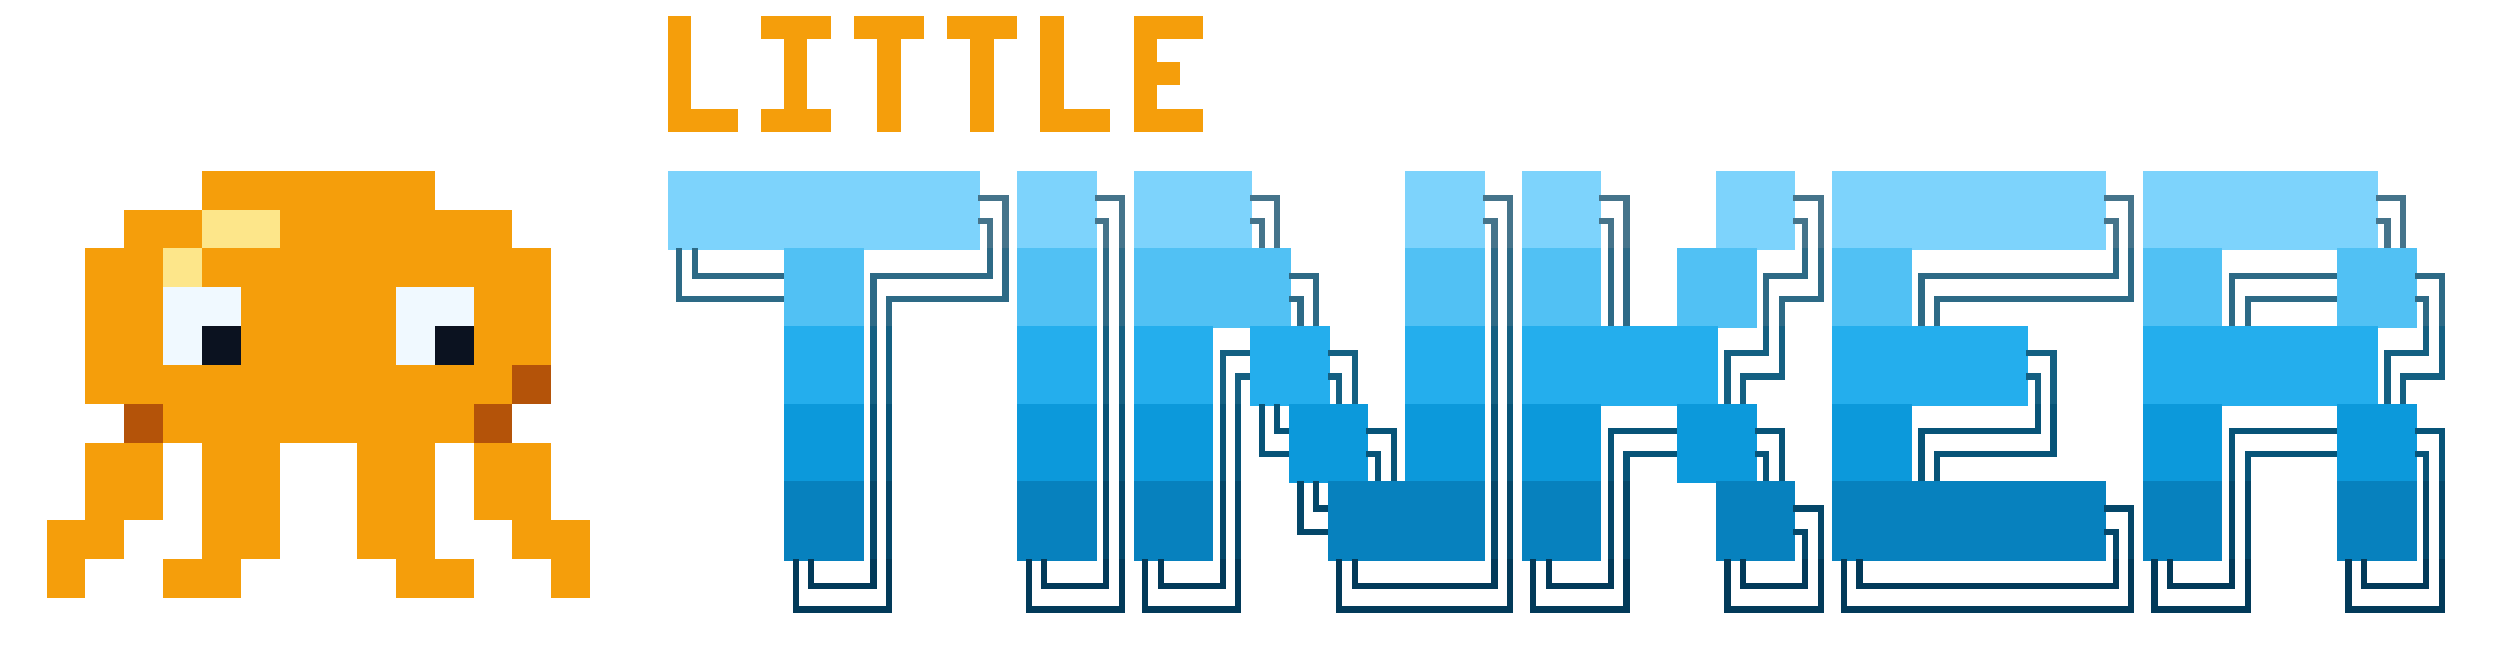
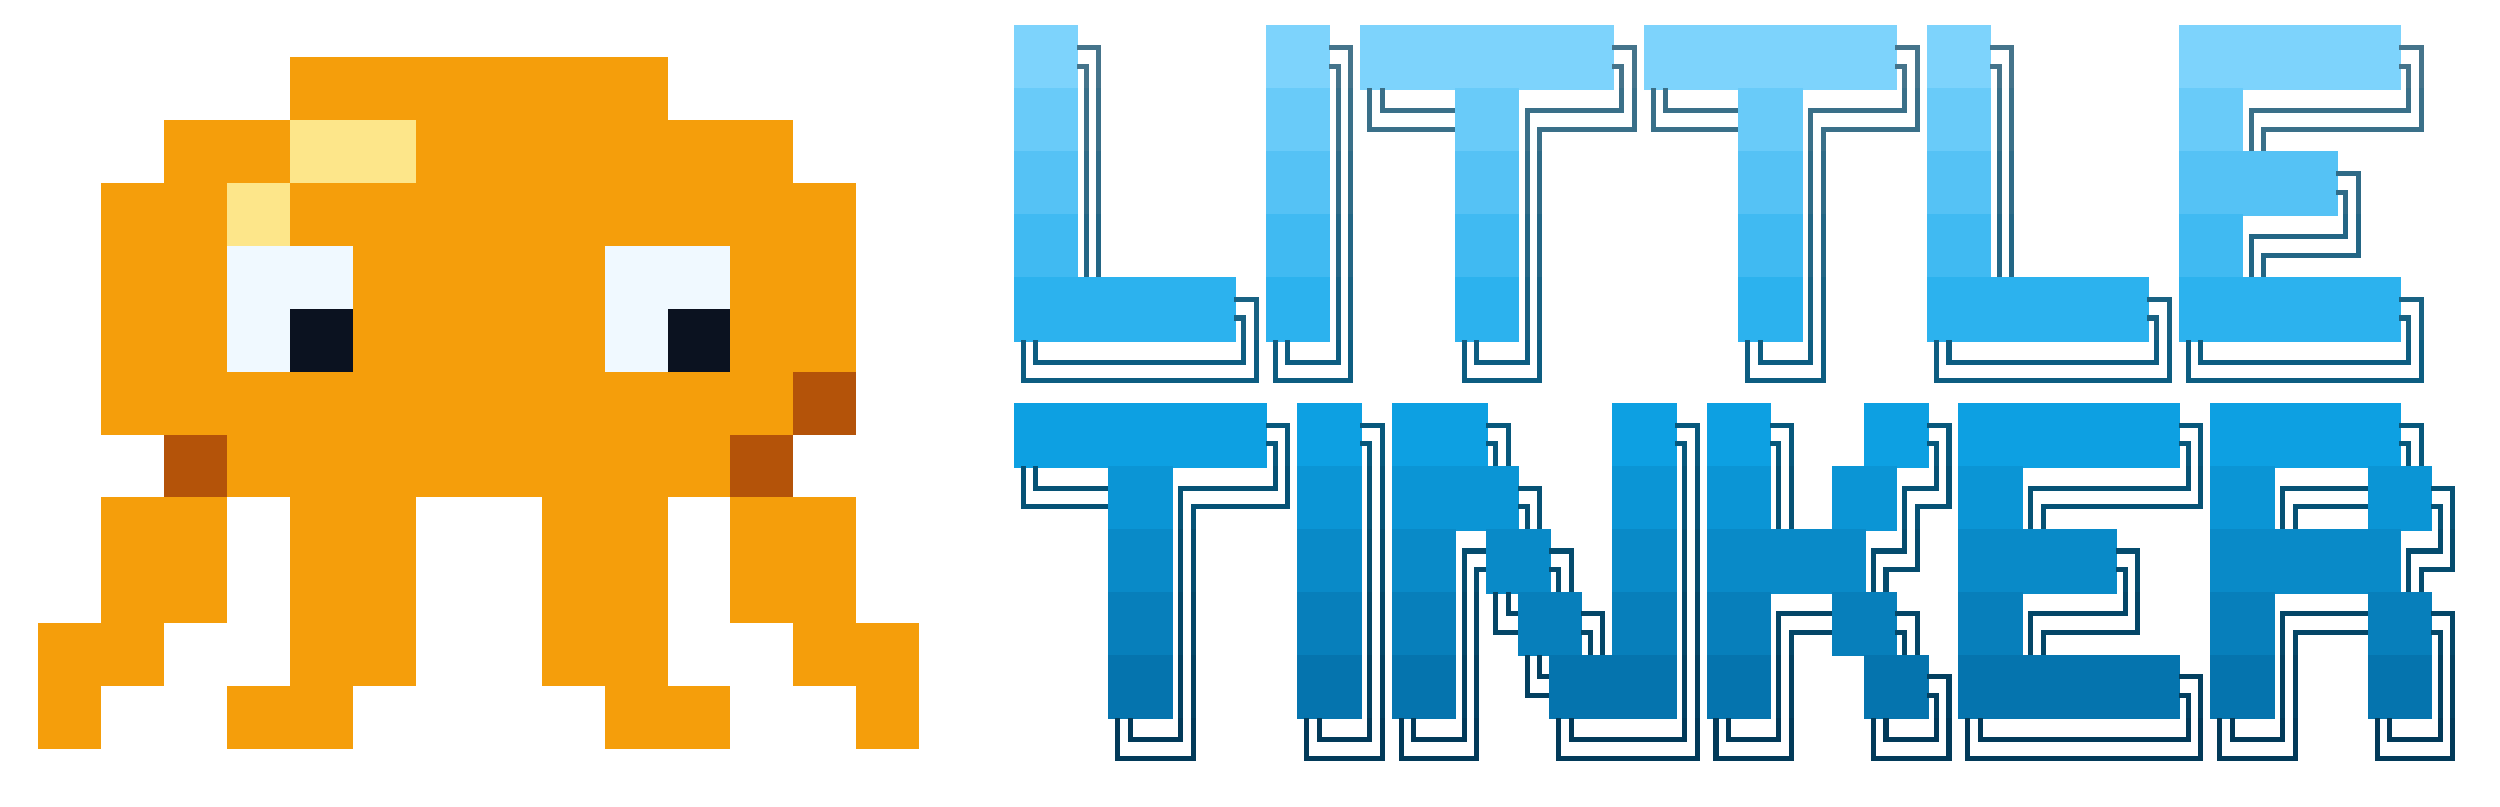
- <svg xmlns="http://www.w3.org/2000/svg" viewBox="-12 -4 644 168" width="644" height="168" shape-rendering="crispEdges" role="img">
+ <svg xmlns="http://www.w3.org/2000/svg" viewBox="-12 -8 794 256" width="794" height="256" shape-rendering="crispEdges" role="img">
  <style>
  .arms { transform-box: fill-box; transform-origin: 50% 0; animation: sway 1.2s steps(1) infinite; }
  .lids { opacity: 0; animation: blink 4.5s steps(1) infinite; }
  @keyframes sway { 0% { transform: skewX(-7deg); } 50% { transform: skewX(7deg); } }
  @keyframes blink { 0%, 92% { opacity: 0; } 93%, 96% { opacity: 1; } 97% { opacity: 0; } }
  @media (prefers-reduced-motion: reduce) { .arms, .lids { animation: none; } }
</style>
-   <rect x="160" y="0" width="6" height="6" fill="#F59E0B" />
-   <rect x="160" y="6" width="6" height="6" fill="#F59E0B" />
-   <rect x="160" y="12" width="6" height="6" fill="#F59E0B" />
-   <rect x="160" y="18" width="6" height="6" fill="#F59E0B" />
-   <rect x="160" y="24" width="6" height="6" fill="#F59E0B" />
-   <rect x="166" y="24" width="6" height="6" fill="#F59E0B" />
-   <rect x="172" y="24" width="6" height="6" fill="#F59E0B" />
-   <rect x="184" y="0" width="6" height="6" fill="#F59E0B" />
-   <rect x="190" y="0" width="6" height="6" fill="#F59E0B" />
-   <rect x="196" y="0" width="6" height="6" fill="#F59E0B" />
-   <rect x="190" y="6" width="6" height="6" fill="#F59E0B" />
-   <rect x="190" y="12" width="6" height="6" fill="#F59E0B" />
-   <rect x="190" y="18" width="6" height="6" fill="#F59E0B" />
-   <rect x="184" y="24" width="6" height="6" fill="#F59E0B" />
-   <rect x="190" y="24" width="6" height="6" fill="#F59E0B" />
-   <rect x="196" y="24" width="6" height="6" fill="#F59E0B" />
-   <rect x="208" y="0" width="6" height="6" fill="#F59E0B" />
-   <rect x="214" y="0" width="6" height="6" fill="#F59E0B" />
-   <rect x="220" y="0" width="6" height="6" fill="#F59E0B" />
-   <rect x="214" y="6" width="6" height="6" fill="#F59E0B" />
-   <rect x="214" y="12" width="6" height="6" fill="#F59E0B" />
-   <rect x="214" y="18" width="6" height="6" fill="#F59E0B" />
-   <rect x="214" y="24" width="6" height="6" fill="#F59E0B" />
-   <rect x="232" y="0" width="6" height="6" fill="#F59E0B" />
-   <rect x="238" y="0" width="6" height="6" fill="#F59E0B" />
-   <rect x="244" y="0" width="6" height="6" fill="#F59E0B" />
-   <rect x="238" y="6" width="6" height="6" fill="#F59E0B" />
-   <rect x="238" y="12" width="6" height="6" fill="#F59E0B" />
-   <rect x="238" y="18" width="6" height="6" fill="#F59E0B" />
-   <rect x="238" y="24" width="6" height="6" fill="#F59E0B" />
-   <rect x="256" y="0" width="6" height="6" fill="#F59E0B" />
-   <rect x="256" y="6" width="6" height="6" fill="#F59E0B" />
-   <rect x="256" y="12" width="6" height="6" fill="#F59E0B" />
-   <rect x="256" y="18" width="6" height="6" fill="#F59E0B" />
-   <rect x="256" y="24" width="6" height="6" fill="#F59E0B" />
-   <rect x="262" y="24" width="6" height="6" fill="#F59E0B" />
-   <rect x="268" y="24" width="6" height="6" fill="#F59E0B" />
-   <rect x="280" y="0" width="6" height="6" fill="#F59E0B" />
-   <rect x="286" y="0" width="6" height="6" fill="#F59E0B" />
-   <rect x="292" y="0" width="6" height="6" fill="#F59E0B" />
-   <rect x="280" y="6" width="6" height="6" fill="#F59E0B" />
-   <rect x="280" y="12" width="6" height="6" fill="#F59E0B" />
-   <rect x="286" y="12" width="6" height="6" fill="#F59E0B" />
-   <rect x="280" y="18" width="6" height="6" fill="#F59E0B" />
-   <rect x="280" y="24" width="6" height="6" fill="#F59E0B" />
-   <rect x="286" y="24" width="6" height="6" fill="#F59E0B" />
-   <rect x="292" y="24" width="6" height="6" fill="#F59E0B" />
-   <g transform="translate(0 40)">
-     <g>
-       <rect x="40" y="0" width="10" height="10" fill="#F59E0B" />
-       <rect x="50" y="0" width="10" height="10" fill="#F59E0B" />
-       <rect x="60" y="0" width="10" height="10" fill="#F59E0B" />
-       <rect x="70" y="0" width="10" height="10" fill="#F59E0B" />
-       <rect x="80" y="0" width="10" height="10" fill="#F59E0B" />
-       <rect x="90" y="0" width="10" height="10" fill="#F59E0B" />
-       <rect x="20" y="10" width="10" height="10" fill="#F59E0B" />
-       <rect x="30" y="10" width="10" height="10" fill="#F59E0B" />
-       <rect x="40" y="10" width="10" height="10" fill="#FDE68A" />
-       <rect x="50" y="10" width="10" height="10" fill="#FDE68A" />
-       <rect x="60" y="10" width="10" height="10" fill="#F59E0B" />
-       <rect x="70" y="10" width="10" height="10" fill="#F59E0B" />
-       <rect x="80" y="10" width="10" height="10" fill="#F59E0B" />
-       <rect x="90" y="10" width="10" height="10" fill="#F59E0B" />
-       <rect x="100" y="10" width="10" height="10" fill="#F59E0B" />
-       <rect x="110" y="10" width="10" height="10" fill="#F59E0B" />
-       <rect x="10" y="20" width="10" height="10" fill="#F59E0B" />
-       <rect x="20" y="20" width="10" height="10" fill="#F59E0B" />
-       <rect x="30" y="20" width="10" height="10" fill="#FDE68A" />
-       <rect x="40" y="20" width="10" height="10" fill="#F59E0B" />
-       <rect x="50" y="20" width="10" height="10" fill="#F59E0B" />
-       <rect x="60" y="20" width="10" height="10" fill="#F59E0B" />
-       <rect x="70" y="20" width="10" height="10" fill="#F59E0B" />
-       <rect x="80" y="20" width="10" height="10" fill="#F59E0B" />
-       <rect x="90" y="20" width="10" height="10" fill="#F59E0B" />
-       <rect x="100" y="20" width="10" height="10" fill="#F59E0B" />
-       <rect x="110" y="20" width="10" height="10" fill="#F59E0B" />
-       <rect x="120" y="20" width="10" height="10" fill="#F59E0B" />
-       <rect x="10" y="30" width="10" height="10" fill="#F59E0B" />
-       <rect x="20" y="30" width="10" height="10" fill="#F59E0B" />
-       <rect x="30" y="30" width="10" height="10" fill="#F0F9FF" />
-       <rect x="40" y="30" width="10" height="10" fill="#F0F9FF" />
-       <rect x="50" y="30" width="10" height="10" fill="#F59E0B" />
-       <rect x="60" y="30" width="10" height="10" fill="#F59E0B" />
-       <rect x="70" y="30" width="10" height="10" fill="#F59E0B" />
-       <rect x="80" y="30" width="10" height="10" fill="#F59E0B" />
-       <rect x="90" y="30" width="10" height="10" fill="#F0F9FF" />
-       <rect x="100" y="30" width="10" height="10" fill="#F0F9FF" />
-       <rect x="110" y="30" width="10" height="10" fill="#F59E0B" />
-       <rect x="120" y="30" width="10" height="10" fill="#F59E0B" />
-       <rect x="10" y="40" width="10" height="10" fill="#F59E0B" />
-       <rect x="20" y="40" width="10" height="10" fill="#F59E0B" />
-       <rect x="30" y="40" width="10" height="10" fill="#F0F9FF" />
-       <rect x="40" y="40" width="10" height="10" fill="#0B1220" />
-       <rect x="50" y="40" width="10" height="10" fill="#F59E0B" />
-       <rect x="60" y="40" width="10" height="10" fill="#F59E0B" />
-       <rect x="70" y="40" width="10" height="10" fill="#F59E0B" />
-       <rect x="80" y="40" width="10" height="10" fill="#F59E0B" />
-       <rect x="90" y="40" width="10" height="10" fill="#F0F9FF" />
-       <rect x="100" y="40" width="10" height="10" fill="#0B1220" />
-       <rect x="110" y="40" width="10" height="10" fill="#F59E0B" />
-       <rect x="120" y="40" width="10" height="10" fill="#F59E0B" />
-       <rect x="10" y="50" width="10" height="10" fill="#F59E0B" />
-       <rect x="20" y="50" width="10" height="10" fill="#F59E0B" />
-       <rect x="30" y="50" width="10" height="10" fill="#F59E0B" />
-       <rect x="40" y="50" width="10" height="10" fill="#F59E0B" />
-       <rect x="50" y="50" width="10" height="10" fill="#F59E0B" />
-       <rect x="60" y="50" width="10" height="10" fill="#F59E0B" />
-       <rect x="70" y="50" width="10" height="10" fill="#F59E0B" />
-       <rect x="80" y="50" width="10" height="10" fill="#F59E0B" />
-       <rect x="90" y="50" width="10" height="10" fill="#F59E0B" />
-       <rect x="100" y="50" width="10" height="10" fill="#F59E0B" />
-       <rect x="110" y="50" width="10" height="10" fill="#F59E0B" />
-       <rect x="120" y="50" width="10" height="10" fill="#B45309" />
-       <rect x="20" y="60" width="10" height="10" fill="#B45309" />
-       <rect x="30" y="60" width="10" height="10" fill="#F59E0B" />
-       <rect x="40" y="60" width="10" height="10" fill="#F59E0B" />
-       <rect x="50" y="60" width="10" height="10" fill="#F59E0B" />
-       <rect x="60" y="60" width="10" height="10" fill="#F59E0B" />
-       <rect x="70" y="60" width="10" height="10" fill="#F59E0B" />
-       <rect x="80" y="60" width="10" height="10" fill="#F59E0B" />
-       <rect x="90" y="60" width="10" height="10" fill="#F59E0B" />
-       <rect x="100" y="60" width="10" height="10" fill="#F59E0B" />
-       <rect x="110" y="60" width="10" height="10" fill="#B45309" />
-     </g>
-     <g class="arms">
-       <rect x="10" y="70" width="10" height="10" fill="#F59E0B" />
-       <rect x="20" y="70" width="10" height="10" fill="#F59E0B" />
-       <rect x="40" y="70" width="10" height="10" fill="#F59E0B" />
-       <rect x="50" y="70" width="10" height="10" fill="#F59E0B" />
-       <rect x="80" y="70" width="10" height="10" fill="#F59E0B" />
-       <rect x="90" y="70" width="10" height="10" fill="#F59E0B" />
-       <rect x="110" y="70" width="10" height="10" fill="#F59E0B" />
-       <rect x="120" y="70" width="10" height="10" fill="#F59E0B" />
-       <rect x="10" y="80" width="10" height="10" fill="#F59E0B" />
-       <rect x="20" y="80" width="10" height="10" fill="#F59E0B" />
-       <rect x="40" y="80" width="10" height="10" fill="#F59E0B" />
-       <rect x="50" y="80" width="10" height="10" fill="#F59E0B" />
-       <rect x="80" y="80" width="10" height="10" fill="#F59E0B" />
-       <rect x="90" y="80" width="10" height="10" fill="#F59E0B" />
-       <rect x="110" y="80" width="10" height="10" fill="#F59E0B" />
-       <rect x="120" y="80" width="10" height="10" fill="#F59E0B" />
-       <rect x="0" y="90" width="10" height="10" fill="#F59E0B" />
-       <rect x="10" y="90" width="10" height="10" fill="#F59E0B" />
-       <rect x="40" y="90" width="10" height="10" fill="#F59E0B" />
-       <rect x="50" y="90" width="10" height="10" fill="#F59E0B" />
-       <rect x="80" y="90" width="10" height="10" fill="#F59E0B" />
-       <rect x="90" y="90" width="10" height="10" fill="#F59E0B" />
-       <rect x="120" y="90" width="10" height="10" fill="#F59E0B" />
-       <rect x="130" y="90" width="10" height="10" fill="#F59E0B" />
-       <rect x="0" y="100" width="10" height="10" fill="#F59E0B" />
-       <rect x="30" y="100" width="10" height="10" fill="#F59E0B" />
-       <rect x="40" y="100" width="10" height="10" fill="#F59E0B" />
-       <rect x="90" y="100" width="10" height="10" fill="#F59E0B" />
-       <rect x="100" y="100" width="10" height="10" fill="#F59E0B" />
-       <rect x="130" y="100" width="10" height="10" fill="#F59E0B" />
-     </g>
-     <g class="lids">
-       <rect x="30" y="30" width="10" height="10" fill="#F59E0B" />
-       <rect x="40" y="30" width="10" height="10" fill="#F59E0B" />
-       <rect x="90" y="30" width="10" height="10" fill="#F59E0B" />
-       <rect x="100" y="30" width="10" height="10" fill="#F59E0B" />
-       <rect x="30" y="40" width="10" height="10" fill="#F59E0B" />
-       <rect x="40" y="40" width="10" height="10" fill="#F59E0B" />
-       <rect x="90" y="40" width="10" height="10" fill="#F59E0B" />
-       <rect x="100" y="40" width="10" height="10" fill="#F59E0B" />
-     </g>
-     <rect x="160" y="0" width="10.5" height="20.5" fill="#7dd3fc" />
-     <rect x="170" y="0" width="10.5" height="20.5" fill="#7dd3fc" />
-     <rect x="180" y="0" width="10.5" height="20.5" fill="#7dd3fc" />
-     <rect x="190" y="0" width="10.5" height="20.5" fill="#7dd3fc" />
-     <rect x="200" y="0" width="10.5" height="20.5" fill="#7dd3fc" />
-     <rect x="210" y="0" width="10.5" height="20.5" fill="#7dd3fc" />
-     <rect x="220" y="0" width="10.5" height="20.5" fill="#7dd3fc" />
-     <rect x="230" y="0" width="10.5" height="20.5" fill="#7dd3fc" />
-     <rect x="250" y="0" width="10.5" height="20.5" fill="#7dd3fc" />
-     <rect x="260" y="0" width="10.5" height="20.5" fill="#7dd3fc" />
-     <rect x="280" y="0" width="10.5" height="20.5" fill="#7dd3fc" />
-     <rect x="290" y="0" width="10.5" height="20.5" fill="#7dd3fc" />
-     <rect x="300" y="0" width="10.5" height="20.5" fill="#7dd3fc" />
-     <rect x="350" y="0" width="10.5" height="20.5" fill="#7dd3fc" />
-     <rect x="360" y="0" width="10.5" height="20.5" fill="#7dd3fc" />
-     <rect x="380" y="0" width="10.5" height="20.5" fill="#7dd3fc" />
-     <rect x="390" y="0" width="10.5" height="20.5" fill="#7dd3fc" />
-     <rect x="430" y="0" width="10.5" height="20.5" fill="#7dd3fc" />
-     <rect x="440" y="0" width="10.5" height="20.5" fill="#7dd3fc" />
-     <rect x="460" y="0" width="10.5" height="20.5" fill="#7dd3fc" />
-     <rect x="470" y="0" width="10.5" height="20.5" fill="#7dd3fc" />
-     <rect x="480" y="0" width="10.5" height="20.5" fill="#7dd3fc" />
-     <rect x="490" y="0" width="10.5" height="20.5" fill="#7dd3fc" />
-     <rect x="500" y="0" width="10.5" height="20.5" fill="#7dd3fc" />
-     <rect x="510" y="0" width="10.5" height="20.5" fill="#7dd3fc" />
-     <rect x="520" y="0" width="10.5" height="20.5" fill="#7dd3fc" />
-     <rect x="540" y="0" width="10.5" height="20.5" fill="#7dd3fc" />
-     <rect x="550" y="0" width="10.5" height="20.5" fill="#7dd3fc" />
-     <rect x="560" y="0" width="10.5" height="20.5" fill="#7dd3fc" />
-     <rect x="570" y="0" width="10.5" height="20.5" fill="#7dd3fc" />
-     <rect x="580" y="0" width="10.5" height="20.5" fill="#7dd3fc" />
-     <rect x="590" y="0" width="10.5" height="20.5" fill="#7dd3fc" />
-     <path d="M240 7H247V20M240 13H243V20M270 7H277V20M270 13H273V20M310 7H317V20M310 13H313V20M370 7H377V20M370 13H373V20M400 7H407V20M400 13H403V20M450 7H457V20M450 13H453V20M530 7H537V20M530 13H533V20M600 7H607V20M600 13H603V20" fill="none" stroke="#45748b" stroke-width="1.6" />
-     <rect x="190" y="20" width="10.5" height="20.5" fill="#51c1f4" />
-     <rect x="200" y="20" width="10.5" height="20.5" fill="#51c1f4" />
-     <rect x="250" y="20" width="10.5" height="20.5" fill="#51c1f4" />
-     <rect x="260" y="20" width="10.5" height="20.5" fill="#51c1f4" />
-     <rect x="280" y="20" width="10.5" height="20.5" fill="#51c1f4" />
-     <rect x="290" y="20" width="10.5" height="20.5" fill="#51c1f4" />
-     <rect x="300" y="20" width="10.5" height="20.5" fill="#51c1f4" />
-     <rect x="310" y="20" width="10.5" height="20.5" fill="#51c1f4" />
-     <rect x="350" y="20" width="10.5" height="20.5" fill="#51c1f4" />
-     <rect x="360" y="20" width="10.5" height="20.5" fill="#51c1f4" />
-     <rect x="380" y="20" width="10.5" height="20.5" fill="#51c1f4" />
-     <rect x="390" y="20" width="10.5" height="20.5" fill="#51c1f4" />
-     <rect x="420" y="20" width="10.5" height="20.5" fill="#51c1f4" />
-     <rect x="430" y="20" width="10.5" height="20.5" fill="#51c1f4" />
-     <rect x="460" y="20" width="10.5" height="20.5" fill="#51c1f4" />
-     <rect x="470" y="20" width="10.5" height="20.5" fill="#51c1f4" />
-     <rect x="540" y="20" width="10.5" height="20.5" fill="#51c1f4" />
-     <rect x="550" y="20" width="10.5" height="20.5" fill="#51c1f4" />
-     <rect x="590" y="20" width="10.5" height="20.5" fill="#51c1f4" />
-     <rect x="600" y="20" width="10.5" height="20.5" fill="#51c1f4" />
-     <path d="M170 33H163V20M170 27H167V20M170 27H180M170 33H180M180 27H190M180 33H190M220 27H213V40M220 33H217V40M220 27H230M220 33H230M230 27H240M230 33H240M240 33H247V20M240 27H243V20M273 20V40M277 20V40M320 27H327V40M320 33H323V40M373 20V40M377 20V40M403 20V40M407 20V40M450 27H443V40M450 33H447V40M450 33H457V20M450 27H453V20M490 27H483V40M490 33H487V40M490 27H500M490 33H500M500 27H510M500 33H510M510 27H520M510 33H520M520 27H530M520 33H530M530 33H537V20M530 27H533V20M570 27H563V40M570 33H567V40M570 27H580M570 33H580M580 27H590M580 33H590M610 27H617V40M610 33H613V40" fill="none" stroke="#2d6a86" stroke-width="1.6" />
-     <rect x="190" y="40" width="10.5" height="20.5" fill="#24aeed" />
-     <rect x="200" y="40" width="10.5" height="20.5" fill="#24aeed" />
-     <rect x="250" y="40" width="10.5" height="20.5" fill="#24aeed" />
-     <rect x="260" y="40" width="10.5" height="20.5" fill="#24aeed" />
-     <rect x="280" y="40" width="10.5" height="20.5" fill="#24aeed" />
-     <rect x="290" y="40" width="10.5" height="20.5" fill="#24aeed" />
-     <rect x="310" y="40" width="10.5" height="20.5" fill="#24aeed" />
-     <rect x="320" y="40" width="10.5" height="20.5" fill="#24aeed" />
-     <rect x="350" y="40" width="10.5" height="20.5" fill="#24aeed" />
-     <rect x="360" y="40" width="10.5" height="20.5" fill="#24aeed" />
-     <rect x="380" y="40" width="10.5" height="20.5" fill="#24aeed" />
-     <rect x="390" y="40" width="10.5" height="20.5" fill="#24aeed" />
-     <rect x="400" y="40" width="10.5" height="20.5" fill="#24aeed" />
-     <rect x="410" y="40" width="10.5" height="20.5" fill="#24aeed" />
-     <rect x="420" y="40" width="10.5" height="20.5" fill="#24aeed" />
-     <rect x="460" y="40" width="10.5" height="20.5" fill="#24aeed" />
-     <rect x="470" y="40" width="10.5" height="20.5" fill="#24aeed" />
-     <rect x="480" y="40" width="10.5" height="20.5" fill="#24aeed" />
-     <rect x="490" y="40" width="10.5" height="20.5" fill="#24aeed" />
-     <rect x="500" y="40" width="10.5" height="20.5" fill="#24aeed" />
-     <rect x="540" y="40" width="10.5" height="20.5" fill="#24aeed" />
-     <rect x="550" y="40" width="10.5" height="20.5" fill="#24aeed" />
-     <rect x="560" y="40" width="10.5" height="20.5" fill="#24aeed" />
-     <rect x="570" y="40" width="10.5" height="20.5" fill="#24aeed" />
-     <rect x="580" y="40" width="10.5" height="20.5" fill="#24aeed" />
-     <rect x="590" y="40" width="10.5" height="20.5" fill="#24aeed" />
-     <path d="M213 40V60M217 40V60M273 40V60M277 40V60M310 47H303V60M310 53H307V60M330 47H337V60M330 53H333V60M373 40V60M377 40V60M440 47H433V60M440 53H437V60M440 53H447V40M440 47H443V40M510 47H517V60M510 53H513V60M610 47H603V60M610 53H607V60M610 53H617V40M610 47H613V40" fill="none" stroke="#146082" stroke-width="1.6" />
-     <rect x="190" y="60" width="10.5" height="20.5" fill="#0c99db" />
-     <rect x="200" y="60" width="10.5" height="20.5" fill="#0c99db" />
-     <rect x="250" y="60" width="10.5" height="20.5" fill="#0c99db" />
-     <rect x="260" y="60" width="10.5" height="20.5" fill="#0c99db" />
-     <rect x="280" y="60" width="10.5" height="20.5" fill="#0c99db" />
-     <rect x="290" y="60" width="10.5" height="20.5" fill="#0c99db" />
-     <rect x="320" y="60" width="10.5" height="20.5" fill="#0c99db" />
-     <rect x="330" y="60" width="10.5" height="20.5" fill="#0c99db" />
-     <rect x="350" y="60" width="10.5" height="20.5" fill="#0c99db" />
-     <rect x="360" y="60" width="10.5" height="20.5" fill="#0c99db" />
-     <rect x="380" y="60" width="10.5" height="20.5" fill="#0c99db" />
-     <rect x="390" y="60" width="10.5" height="20.5" fill="#0c99db" />
-     <rect x="420" y="60" width="10.5" height="20.5" fill="#0c99db" />
-     <rect x="430" y="60" width="10.5" height="20.5" fill="#0c99db" />
-     <rect x="460" y="60" width="10.5" height="20.5" fill="#0c99db" />
-     <rect x="470" y="60" width="10.5" height="20.5" fill="#0c99db" />
-     <rect x="540" y="60" width="10.5" height="20.5" fill="#0c99db" />
-     <rect x="550" y="60" width="10.5" height="20.5" fill="#0c99db" />
-     <rect x="590" y="60" width="10.5" height="20.5" fill="#0c99db" />
-     <rect x="600" y="60" width="10.5" height="20.5" fill="#0c99db" />
-     <path d="M213 60V80M217 60V80M273 60V80M277 60V80M303 60V80M307 60V80M320 73H313V60M320 67H317V60M340 67H347V80M340 73H343V80M373 60V80M377 60V80M410 67H403V80M410 73H407V80M410 67H420M410 73H420M440 67H447V80M440 73H443V80M490 67H483V80M490 73H487V80M490 67H500M490 73H500M500 67H510M500 73H510M510 73H517V60M510 67H513V60M570 67H563V80M570 73H567V80M570 67H580M570 73H580M580 67H590M580 73H590M610 67H617V80M610 73H613V80" fill="none" stroke="#075478" stroke-width="1.6" />
-     <rect x="190" y="80" width="10.5" height="20.5" fill="#0781be" />
-     <rect x="200" y="80" width="10.5" height="20.5" fill="#0781be" />
-     <rect x="250" y="80" width="10.5" height="20.5" fill="#0781be" />
-     <rect x="260" y="80" width="10.5" height="20.5" fill="#0781be" />
-     <rect x="280" y="80" width="10.5" height="20.5" fill="#0781be" />
-     <rect x="290" y="80" width="10.5" height="20.5" fill="#0781be" />
-     <rect x="330" y="80" width="10.5" height="20.5" fill="#0781be" />
-     <rect x="340" y="80" width="10.5" height="20.5" fill="#0781be" />
-     <rect x="350" y="80" width="10.5" height="20.5" fill="#0781be" />
-     <rect x="360" y="80" width="10.5" height="20.5" fill="#0781be" />
-     <rect x="380" y="80" width="10.5" height="20.5" fill="#0781be" />
-     <rect x="390" y="80" width="10.5" height="20.5" fill="#0781be" />
-     <rect x="430" y="80" width="10.5" height="20.5" fill="#0781be" />
-     <rect x="440" y="80" width="10.5" height="20.5" fill="#0781be" />
-     <rect x="460" y="80" width="10.5" height="20.5" fill="#0781be" />
-     <rect x="470" y="80" width="10.5" height="20.5" fill="#0781be" />
-     <rect x="480" y="80" width="10.5" height="20.5" fill="#0781be" />
-     <rect x="490" y="80" width="10.5" height="20.5" fill="#0781be" />
-     <rect x="500" y="80" width="10.5" height="20.5" fill="#0781be" />
-     <rect x="510" y="80" width="10.5" height="20.5" fill="#0781be" />
-     <rect x="520" y="80" width="10.5" height="20.5" fill="#0781be" />
-     <rect x="540" y="80" width="10.5" height="20.5" fill="#0781be" />
-     <rect x="550" y="80" width="10.5" height="20.5" fill="#0781be" />
-     <rect x="590" y="80" width="10.5" height="20.5" fill="#0781be" />
-     <rect x="600" y="80" width="10.5" height="20.5" fill="#0781be" />
-     <path d="M213 80V100M217 80V100M273 80V100M277 80V100M303 80V100M307 80V100M330 93H323V80M330 87H327V80M373 80V100M377 80V100M403 80V100M407 80V100M450 87H457V100M450 93H453V100M530 87H537V100M530 93H533V100M563 80V100M567 80V100M613 80V100M617 80V100" fill="none" stroke="#044769" stroke-width="1.6" />
-     <path d="M200 113H193V100M200 107H197V100M200 107H210M200 113H210M210 113H217V100M210 107H213V100M260 113H253V100M260 107H257V100M260 107H270M260 113H270M270 113H277V100M270 107H273V100M290 113H283V100M290 107H287V100M290 107H300M290 113H300M300 113H307V100M300 107H303V100M340 113H333V100M340 107H337V100M340 107H350M340 113H350M350 107H360M350 113H360M360 107H370M360 113H370M370 113H377V100M370 107H373V100M390 113H383V100M390 107H387V100M390 107H400M390 113H400M400 113H407V100M400 107H403V100M440 113H433V100M440 107H437V100M440 107H450M440 113H450M450 113H457V100M450 107H453V100M470 113H463V100M470 107H467V100M470 107H480M470 113H480M480 107H490M480 113H490M490 107H500M490 113H500M500 107H510M500 113H510M510 107H520M510 113H520M520 107H530M520 113H530M530 113H537V100M530 107H533V100M550 113H543V100M550 107H547V100M550 107H560M550 113H560M560 113H567V100M560 107H563V100M600 113H593V100M600 107H597V100M600 107H610M600 113H610M610 113H617V100M610 107H613V100" fill="none" stroke="#023a59" stroke-width="1.6" />
+   <g>
+     <rect x="80" y="10" width="20" height="20" fill="#F59E0B" />
+     <rect x="100" y="10" width="20" height="20" fill="#F59E0B" />
+     <rect x="120" y="10" width="20" height="20" fill="#F59E0B" />
+     <rect x="140" y="10" width="20" height="20" fill="#F59E0B" />
+     <rect x="160" y="10" width="20" height="20" fill="#F59E0B" />
+     <rect x="180" y="10" width="20" height="20" fill="#F59E0B" />
+     <rect x="40" y="30" width="20" height="20" fill="#F59E0B" />
+     <rect x="60" y="30" width="20" height="20" fill="#F59E0B" />
+     <rect x="80" y="30" width="20" height="20" fill="#FDE68A" />
+     <rect x="100" y="30" width="20" height="20" fill="#FDE68A" />
+     <rect x="120" y="30" width="20" height="20" fill="#F59E0B" />
+     <rect x="140" y="30" width="20" height="20" fill="#F59E0B" />
+     <rect x="160" y="30" width="20" height="20" fill="#F59E0B" />
+     <rect x="180" y="30" width="20" height="20" fill="#F59E0B" />
+     <rect x="200" y="30" width="20" height="20" fill="#F59E0B" />
+     <rect x="220" y="30" width="20" height="20" fill="#F59E0B" />
+     <rect x="20" y="50" width="20" height="20" fill="#F59E0B" />
+     <rect x="40" y="50" width="20" height="20" fill="#F59E0B" />
+     <rect x="60" y="50" width="20" height="20" fill="#FDE68A" />
+     <rect x="80" y="50" width="20" height="20" fill="#F59E0B" />
+     <rect x="100" y="50" width="20" height="20" fill="#F59E0B" />
+     <rect x="120" y="50" width="20" height="20" fill="#F59E0B" />
+     <rect x="140" y="50" width="20" height="20" fill="#F59E0B" />
+     <rect x="160" y="50" width="20" height="20" fill="#F59E0B" />
+     <rect x="180" y="50" width="20" height="20" fill="#F59E0B" />
+     <rect x="200" y="50" width="20" height="20" fill="#F59E0B" />
+     <rect x="220" y="50" width="20" height="20" fill="#F59E0B" />
+     <rect x="240" y="50" width="20" height="20" fill="#F59E0B" />
+     <rect x="20" y="70" width="20" height="20" fill="#F59E0B" />
+     <rect x="40" y="70" width="20" height="20" fill="#F59E0B" />
+     <rect x="60" y="70" width="20" height="20" fill="#F0F9FF" />
+     <rect x="80" y="70" width="20" height="20" fill="#F0F9FF" />
+     <rect x="100" y="70" width="20" height="20" fill="#F59E0B" />
+     <rect x="120" y="70" width="20" height="20" fill="#F59E0B" />
+     <rect x="140" y="70" width="20" height="20" fill="#F59E0B" />
+     <rect x="160" y="70" width="20" height="20" fill="#F59E0B" />
+     <rect x="180" y="70" width="20" height="20" fill="#F0F9FF" />
+     <rect x="200" y="70" width="20" height="20" fill="#F0F9FF" />
+     <rect x="220" y="70" width="20" height="20" fill="#F59E0B" />
+     <rect x="240" y="70" width="20" height="20" fill="#F59E0B" />
+     <rect x="20" y="90" width="20" height="20" fill="#F59E0B" />
+     <rect x="40" y="90" width="20" height="20" fill="#F59E0B" />
+     <rect x="60" y="90" width="20" height="20" fill="#F0F9FF" />
+     <rect x="80" y="90" width="20" height="20" fill="#0B1220" />
+     <rect x="100" y="90" width="20" height="20" fill="#F59E0B" />
+     <rect x="120" y="90" width="20" height="20" fill="#F59E0B" />
+     <rect x="140" y="90" width="20" height="20" fill="#F59E0B" />
+     <rect x="160" y="90" width="20" height="20" fill="#F59E0B" />
+     <rect x="180" y="90" width="20" height="20" fill="#F0F9FF" />
+     <rect x="200" y="90" width="20" height="20" fill="#0B1220" />
+     <rect x="220" y="90" width="20" height="20" fill="#F59E0B" />
+     <rect x="240" y="90" width="20" height="20" fill="#F59E0B" />
+     <rect x="20" y="110" width="20" height="20" fill="#F59E0B" />
+     <rect x="40" y="110" width="20" height="20" fill="#F59E0B" />
+     <rect x="60" y="110" width="20" height="20" fill="#F59E0B" />
+     <rect x="80" y="110" width="20" height="20" fill="#F59E0B" />
+     <rect x="100" y="110" width="20" height="20" fill="#F59E0B" />
+     <rect x="120" y="110" width="20" height="20" fill="#F59E0B" />
+     <rect x="140" y="110" width="20" height="20" fill="#F59E0B" />
+     <rect x="160" y="110" width="20" height="20" fill="#F59E0B" />
+     <rect x="180" y="110" width="20" height="20" fill="#F59E0B" />
+     <rect x="200" y="110" width="20" height="20" fill="#F59E0B" />
+     <rect x="220" y="110" width="20" height="20" fill="#F59E0B" />
+     <rect x="240" y="110" width="20" height="20" fill="#B45309" />
+     <rect x="40" y="130" width="20" height="20" fill="#B45309" />
+     <rect x="60" y="130" width="20" height="20" fill="#F59E0B" />
+     <rect x="80" y="130" width="20" height="20" fill="#F59E0B" />
+     <rect x="100" y="130" width="20" height="20" fill="#F59E0B" />
+     <rect x="120" y="130" width="20" height="20" fill="#F59E0B" />
+     <rect x="140" y="130" width="20" height="20" fill="#F59E0B" />
+     <rect x="160" y="130" width="20" height="20" fill="#F59E0B" />
+     <rect x="180" y="130" width="20" height="20" fill="#F59E0B" />
+     <rect x="200" y="130" width="20" height="20" fill="#F59E0B" />
+     <rect x="220" y="130" width="20" height="20" fill="#B45309" />
  </g>
+   <g class="arms">
+     <rect x="20" y="150" width="20" height="20" fill="#F59E0B" />
+     <rect x="40" y="150" width="20" height="20" fill="#F59E0B" />
+     <rect x="80" y="150" width="20" height="20" fill="#F59E0B" />
+     <rect x="100" y="150" width="20" height="20" fill="#F59E0B" />
+     <rect x="160" y="150" width="20" height="20" fill="#F59E0B" />
+     <rect x="180" y="150" width="20" height="20" fill="#F59E0B" />
+     <rect x="220" y="150" width="20" height="20" fill="#F59E0B" />
+     <rect x="240" y="150" width="20" height="20" fill="#F59E0B" />
+     <rect x="20" y="170" width="20" height="20" fill="#F59E0B" />
+     <rect x="40" y="170" width="20" height="20" fill="#F59E0B" />
+     <rect x="80" y="170" width="20" height="20" fill="#F59E0B" />
+     <rect x="100" y="170" width="20" height="20" fill="#F59E0B" />
+     <rect x="160" y="170" width="20" height="20" fill="#F59E0B" />
+     <rect x="180" y="170" width="20" height="20" fill="#F59E0B" />
+     <rect x="220" y="170" width="20" height="20" fill="#F59E0B" />
+     <rect x="240" y="170" width="20" height="20" fill="#F59E0B" />
+     <rect x="0" y="190" width="20" height="20" fill="#F59E0B" />
+     <rect x="20" y="190" width="20" height="20" fill="#F59E0B" />
+     <rect x="80" y="190" width="20" height="20" fill="#F59E0B" />
+     <rect x="100" y="190" width="20" height="20" fill="#F59E0B" />
+     <rect x="160" y="190" width="20" height="20" fill="#F59E0B" />
+     <rect x="180" y="190" width="20" height="20" fill="#F59E0B" />
+     <rect x="240" y="190" width="20" height="20" fill="#F59E0B" />
+     <rect x="260" y="190" width="20" height="20" fill="#F59E0B" />
+     <rect x="0" y="210" width="20" height="20" fill="#F59E0B" />
+     <rect x="60" y="210" width="20" height="20" fill="#F59E0B" />
+     <rect x="80" y="210" width="20" height="20" fill="#F59E0B" />
+     <rect x="180" y="210" width="20" height="20" fill="#F59E0B" />
+     <rect x="200" y="210" width="20" height="20" fill="#F59E0B" />
+     <rect x="260" y="210" width="20" height="20" fill="#F59E0B" />
+   </g>
+   <g class="lids">
+     <rect x="60" y="70" width="20" height="20" fill="#F59E0B" />
+     <rect x="80" y="70" width="20" height="20" fill="#F59E0B" />
+     <rect x="180" y="70" width="20" height="20" fill="#F59E0B" />
+     <rect x="200" y="70" width="20" height="20" fill="#F59E0B" />
+     <rect x="60" y="90" width="20" height="20" fill="#F59E0B" />
+     <rect x="80" y="90" width="20" height="20" fill="#F59E0B" />
+     <rect x="180" y="90" width="20" height="20" fill="#F59E0B" />
+     <rect x="200" y="90" width="20" height="20" fill="#F59E0B" />
+   </g>
+   <rect x="310" y="0" width="10.5" height="20.5" fill="#7dd3fc" />
+   <rect x="320" y="0" width="10.5" height="20.5" fill="#7dd3fc" />
+   <rect x="390" y="0" width="10.5" height="20.5" fill="#7dd3fc" />
+   <rect x="400" y="0" width="10.5" height="20.5" fill="#7dd3fc" />
+   <rect x="420" y="0" width="10.5" height="20.5" fill="#7dd3fc" />
+   <rect x="430" y="0" width="10.5" height="20.5" fill="#7dd3fc" />
+   <rect x="440" y="0" width="10.5" height="20.5" fill="#7dd3fc" />
+   <rect x="450" y="0" width="10.5" height="20.5" fill="#7dd3fc" />
+   <rect x="460" y="0" width="10.5" height="20.5" fill="#7dd3fc" />
+   <rect x="470" y="0" width="10.5" height="20.5" fill="#7dd3fc" />
+   <rect x="480" y="0" width="10.5" height="20.5" fill="#7dd3fc" />
+   <rect x="490" y="0" width="10.5" height="20.5" fill="#7dd3fc" />
+   <rect x="510" y="0" width="10.5" height="20.5" fill="#7dd3fc" />
+   <rect x="520" y="0" width="10.5" height="20.5" fill="#7dd3fc" />
+   <rect x="530" y="0" width="10.5" height="20.5" fill="#7dd3fc" />
+   <rect x="540" y="0" width="10.5" height="20.5" fill="#7dd3fc" />
+   <rect x="550" y="0" width="10.5" height="20.5" fill="#7dd3fc" />
+   <rect x="560" y="0" width="10.5" height="20.5" fill="#7dd3fc" />
+   <rect x="570" y="0" width="10.5" height="20.5" fill="#7dd3fc" />
+   <rect x="580" y="0" width="10.5" height="20.5" fill="#7dd3fc" />
+   <rect x="600" y="0" width="10.5" height="20.5" fill="#7dd3fc" />
+   <rect x="610" y="0" width="10.5" height="20.5" fill="#7dd3fc" />
+   <rect x="680" y="0" width="10.5" height="20.5" fill="#7dd3fc" />
+   <rect x="690" y="0" width="10.5" height="20.5" fill="#7dd3fc" />
+   <rect x="700" y="0" width="10.5" height="20.5" fill="#7dd3fc" />
+   <rect x="710" y="0" width="10.5" height="20.5" fill="#7dd3fc" />
+   <rect x="720" y="0" width="10.5" height="20.5" fill="#7dd3fc" />
+   <rect x="730" y="0" width="10.5" height="20.5" fill="#7dd3fc" />
+   <rect x="740" y="0" width="10.5" height="20.5" fill="#7dd3fc" />
+   <path d="M330 7H337V20M330 13H333V20M410 7H417V20M410 13H413V20M500 7H507V20M500 13H503V20M590 7H597V20M590 13H593V20M620 7H627V20M620 13H623V20M750 7H757V20M750 13H753V20" fill="none" stroke="#45748b" stroke-width="1.6" />
+   <rect x="310" y="20" width="10.5" height="20.5" fill="#69cbf9" />
+   <rect x="320" y="20" width="10.5" height="20.5" fill="#69cbf9" />
+   <rect x="390" y="20" width="10.5" height="20.5" fill="#69cbf9" />
+   <rect x="400" y="20" width="10.5" height="20.5" fill="#69cbf9" />
+   <rect x="450" y="20" width="10.5" height="20.5" fill="#69cbf9" />
+   <rect x="460" y="20" width="10.5" height="20.5" fill="#69cbf9" />
+   <rect x="540" y="20" width="10.5" height="20.5" fill="#69cbf9" />
+   <rect x="550" y="20" width="10.5" height="20.5" fill="#69cbf9" />
+   <rect x="600" y="20" width="10.5" height="20.5" fill="#69cbf9" />
+   <rect x="610" y="20" width="10.5" height="20.5" fill="#69cbf9" />
+   <rect x="680" y="20" width="10.5" height="20.5" fill="#69cbf9" />
+   <rect x="690" y="20" width="10.5" height="20.5" fill="#69cbf9" />
+   <path d="M333 20V40M337 20V40M413 20V40M417 20V40M430 33H423V20M430 27H427V20M430 27H440M430 33H440M440 27H450M440 33H450M480 27H473V40M480 33H477V40M480 27H490M480 33H490M490 27H500M490 33H500M500 33H507V20M500 27H503V20M520 33H513V20M520 27H517V20M520 27H530M520 33H530M530 27H540M530 33H540M570 27H563V40M570 33H567V40M570 27H580M570 33H580M580 27H590M580 33H590M590 33H597V20M590 27H593V20M623 20V40M627 20V40M710 27H703V40M710 33H707V40M710 27H720M710 33H720M720 27H730M720 33H730M730 27H740M730 33H740M740 27H750M740 33H750M750 33H757V20M750 27H753V20" fill="none" stroke="#3a7089" stroke-width="1.6" />
+   <rect x="310" y="40" width="10.5" height="20.5" fill="#55c2f5" />
+   <rect x="320" y="40" width="10.5" height="20.5" fill="#55c2f5" />
+   <rect x="390" y="40" width="10.5" height="20.5" fill="#55c2f5" />
+   <rect x="400" y="40" width="10.5" height="20.5" fill="#55c2f5" />
+   <rect x="450" y="40" width="10.5" height="20.5" fill="#55c2f5" />
+   <rect x="460" y="40" width="10.5" height="20.5" fill="#55c2f5" />
+   <rect x="540" y="40" width="10.5" height="20.5" fill="#55c2f5" />
+   <rect x="550" y="40" width="10.5" height="20.5" fill="#55c2f5" />
+   <rect x="600" y="40" width="10.5" height="20.5" fill="#55c2f5" />
+   <rect x="610" y="40" width="10.5" height="20.5" fill="#55c2f5" />
+   <rect x="680" y="40" width="10.5" height="20.5" fill="#55c2f5" />
+   <rect x="690" y="40" width="10.5" height="20.5" fill="#55c2f5" />
+   <rect x="700" y="40" width="10.5" height="20.5" fill="#55c2f5" />
+   <rect x="710" y="40" width="10.5" height="20.5" fill="#55c2f5" />
+   <rect x="720" y="40" width="10.5" height="20.5" fill="#55c2f5" />
+   <path d="M333 40V60M337 40V60M413 40V60M417 40V60M473 40V60M477 40V60M563 40V60M567 40V60M623 40V60M627 40V60M730 47H737V60M730 53H733V60" fill="none" stroke="#2f6b87" stroke-width="1.6" />
+   <rect x="310" y="60" width="10.5" height="20.5" fill="#40baf2" />
+   <rect x="320" y="60" width="10.5" height="20.5" fill="#40baf2" />
+   <rect x="390" y="60" width="10.5" height="20.5" fill="#40baf2" />
+   <rect x="400" y="60" width="10.5" height="20.5" fill="#40baf2" />
+   <rect x="450" y="60" width="10.5" height="20.5" fill="#40baf2" />
+   <rect x="460" y="60" width="10.5" height="20.5" fill="#40baf2" />
+   <rect x="540" y="60" width="10.5" height="20.5" fill="#40baf2" />
+   <rect x="550" y="60" width="10.5" height="20.5" fill="#40baf2" />
+   <rect x="600" y="60" width="10.5" height="20.5" fill="#40baf2" />
+   <rect x="610" y="60" width="10.5" height="20.5" fill="#40baf2" />
+   <rect x="680" y="60" width="10.5" height="20.5" fill="#40baf2" />
+   <rect x="690" y="60" width="10.5" height="20.5" fill="#40baf2" />
+   <path d="M333 60V80M337 60V80M413 60V80M417 60V80M473 60V80M477 60V80M563 60V80M567 60V80M623 60V80M627 60V80M710 67H703V80M710 73H707V80M710 67H720M710 73H720M720 67H730M720 73H730M730 73H737V60M730 67H733V60" fill="none" stroke="#236685" stroke-width="1.6" />
+   <rect x="310" y="80" width="10.5" height="20.5" fill="#2cb2ee" />
+   <rect x="320" y="80" width="10.5" height="20.5" fill="#2cb2ee" />
+   <rect x="330" y="80" width="10.5" height="20.5" fill="#2cb2ee" />
+   <rect x="340" y="80" width="10.5" height="20.5" fill="#2cb2ee" />
+   <rect x="350" y="80" width="10.5" height="20.5" fill="#2cb2ee" />
+   <rect x="360" y="80" width="10.5" height="20.5" fill="#2cb2ee" />
+   <rect x="370" y="80" width="10.5" height="20.5" fill="#2cb2ee" />
+   <rect x="390" y="80" width="10.5" height="20.5" fill="#2cb2ee" />
+   <rect x="400" y="80" width="10.5" height="20.5" fill="#2cb2ee" />
+   <rect x="450" y="80" width="10.5" height="20.5" fill="#2cb2ee" />
+   <rect x="460" y="80" width="10.5" height="20.5" fill="#2cb2ee" />
+   <rect x="540" y="80" width="10.5" height="20.5" fill="#2cb2ee" />
+   <rect x="550" y="80" width="10.5" height="20.5" fill="#2cb2ee" />
+   <rect x="600" y="80" width="10.5" height="20.5" fill="#2cb2ee" />
+   <rect x="610" y="80" width="10.5" height="20.5" fill="#2cb2ee" />
+   <rect x="620" y="80" width="10.5" height="20.5" fill="#2cb2ee" />
+   <rect x="630" y="80" width="10.5" height="20.5" fill="#2cb2ee" />
+   <rect x="640" y="80" width="10.5" height="20.5" fill="#2cb2ee" />
+   <rect x="650" y="80" width="10.5" height="20.5" fill="#2cb2ee" />
+   <rect x="660" y="80" width="10.5" height="20.5" fill="#2cb2ee" />
+   <rect x="680" y="80" width="10.5" height="20.5" fill="#2cb2ee" />
+   <rect x="690" y="80" width="10.5" height="20.5" fill="#2cb2ee" />
+   <rect x="700" y="80" width="10.5" height="20.5" fill="#2cb2ee" />
+   <rect x="710" y="80" width="10.5" height="20.5" fill="#2cb2ee" />
+   <rect x="720" y="80" width="10.5" height="20.5" fill="#2cb2ee" />
+   <rect x="730" y="80" width="10.5" height="20.5" fill="#2cb2ee" />
+   <rect x="740" y="80" width="10.5" height="20.5" fill="#2cb2ee" />
+   <path d="M380 87H387V100M380 93H383V100M413 80V100M417 80V100M473 80V100M477 80V100M563 80V100M567 80V100M670 87H677V100M670 93H673V100M750 87H757V100M750 93H753V100" fill="none" stroke="#186283" stroke-width="1.6" />
+   <path d="M320 113H313V100M320 107H317V100M320 107H330M320 113H330M330 107H340M330 113H340M340 107H350M340 113H350M350 107H360M350 113H360M360 107H370M360 113H370M370 107H380M370 113H380M380 113H387V100M380 107H383V100M400 113H393V100M400 107H397V100M400 107H410M400 113H410M410 113H417V100M410 107H413V100M460 113H453V100M460 107H457V100M460 107H470M460 113H470M470 113H477V100M470 107H473V100M550 113H543V100M550 107H547V100M550 107H560M550 113H560M560 113H567V100M560 107H563V100M610 113H603V100M610 107H607V100M610 107H620M610 113H620M620 107H630M620 113H630M630 107H640M630 113H640M640 107H650M640 113H650M650 107H660M650 113H660M660 107H670M660 113H670M670 113H677V100M670 107H673V100M690 113H683V100M690 107H687V100M690 107H700M690 113H700M700 107H710M700 113H710M710 107H720M710 113H720M720 107H730M720 113H730M730 107H740M730 113H740M740 107H750M740 113H750M750 113H757V100M750 107H753V100" fill="none" stroke="#0d5d81" stroke-width="1.6" />
+   <rect x="310" y="120" width="10.5" height="20.5" fill="#0da0e2" />
+   <rect x="320" y="120" width="10.5" height="20.5" fill="#0da0e2" />
+   <rect x="330" y="120" width="10.5" height="20.5" fill="#0da0e2" />
+   <rect x="340" y="120" width="10.5" height="20.5" fill="#0da0e2" />
+   <rect x="350" y="120" width="10.5" height="20.5" fill="#0da0e2" />
+   <rect x="360" y="120" width="10.5" height="20.5" fill="#0da0e2" />
+   <rect x="370" y="120" width="10.5" height="20.5" fill="#0da0e2" />
+   <rect x="380" y="120" width="10.5" height="20.5" fill="#0da0e2" />
+   <rect x="400" y="120" width="10.5" height="20.5" fill="#0da0e2" />
+   <rect x="410" y="120" width="10.5" height="20.5" fill="#0da0e2" />
+   <rect x="430" y="120" width="10.5" height="20.5" fill="#0da0e2" />
+   <rect x="440" y="120" width="10.5" height="20.5" fill="#0da0e2" />
+   <rect x="450" y="120" width="10.5" height="20.5" fill="#0da0e2" />
+   <rect x="500" y="120" width="10.5" height="20.5" fill="#0da0e2" />
+   <rect x="510" y="120" width="10.5" height="20.5" fill="#0da0e2" />
+   <rect x="530" y="120" width="10.5" height="20.5" fill="#0da0e2" />
+   <rect x="540" y="120" width="10.5" height="20.5" fill="#0da0e2" />
+   <rect x="580" y="120" width="10.5" height="20.5" fill="#0da0e2" />
+   <rect x="590" y="120" width="10.5" height="20.5" fill="#0da0e2" />
+   <rect x="610" y="120" width="10.5" height="20.5" fill="#0da0e2" />
+   <rect x="620" y="120" width="10.5" height="20.5" fill="#0da0e2" />
+   <rect x="630" y="120" width="10.5" height="20.5" fill="#0da0e2" />
+   <rect x="640" y="120" width="10.5" height="20.5" fill="#0da0e2" />
+   <rect x="650" y="120" width="10.5" height="20.5" fill="#0da0e2" />
+   <rect x="660" y="120" width="10.5" height="20.5" fill="#0da0e2" />
+   <rect x="670" y="120" width="10.5" height="20.5" fill="#0da0e2" />
+   <rect x="690" y="120" width="10.5" height="20.5" fill="#0da0e2" />
+   <rect x="700" y="120" width="10.5" height="20.5" fill="#0da0e2" />
+   <rect x="710" y="120" width="10.5" height="20.5" fill="#0da0e2" />
+   <rect x="720" y="120" width="10.5" height="20.5" fill="#0da0e2" />
+   <rect x="730" y="120" width="10.5" height="20.5" fill="#0da0e2" />
+   <rect x="740" y="120" width="10.5" height="20.5" fill="#0da0e2" />
+   <path d="M390 127H397V140M390 133H393V140M420 127H427V140M420 133H423V140M460 127H467V140M460 133H463V140M520 127H527V140M520 133H523V140M550 127H557V140M550 133H553V140M600 127H607V140M600 133H603V140M680 127H687V140M680 133H683V140M750 127H757V140M750 133H753V140" fill="none" stroke="#07587c" stroke-width="1.6" />
+   <rect x="340" y="140" width="10.5" height="20.5" fill="#0b95d5" />
+   <rect x="350" y="140" width="10.5" height="20.5" fill="#0b95d5" />
+   <rect x="400" y="140" width="10.5" height="20.5" fill="#0b95d5" />
+   <rect x="410" y="140" width="10.5" height="20.5" fill="#0b95d5" />
+   <rect x="430" y="140" width="10.5" height="20.5" fill="#0b95d5" />
+   <rect x="440" y="140" width="10.5" height="20.5" fill="#0b95d5" />
+   <rect x="450" y="140" width="10.5" height="20.5" fill="#0b95d5" />
+   <rect x="460" y="140" width="10.5" height="20.5" fill="#0b95d5" />
+   <rect x="500" y="140" width="10.5" height="20.5" fill="#0b95d5" />
+   <rect x="510" y="140" width="10.5" height="20.5" fill="#0b95d5" />
+   <rect x="530" y="140" width="10.5" height="20.5" fill="#0b95d5" />
+   <rect x="540" y="140" width="10.5" height="20.5" fill="#0b95d5" />
+   <rect x="570" y="140" width="10.5" height="20.5" fill="#0b95d5" />
+   <rect x="580" y="140" width="10.5" height="20.5" fill="#0b95d5" />
+   <rect x="610" y="140" width="10.5" height="20.5" fill="#0b95d5" />
+   <rect x="620" y="140" width="10.5" height="20.5" fill="#0b95d5" />
+   <rect x="690" y="140" width="10.5" height="20.5" fill="#0b95d5" />
+   <rect x="700" y="140" width="10.5" height="20.5" fill="#0b95d5" />
+   <rect x="740" y="140" width="10.5" height="20.5" fill="#0b95d5" />
+   <rect x="750" y="140" width="10.5" height="20.5" fill="#0b95d5" />
+   <path d="M320 153H313V140M320 147H317V140M320 147H330M320 153H330M330 147H340M330 153H340M370 147H363V160M370 153H367V160M370 147H380M370 153H380M380 147H390M380 153H390M390 153H397V140M390 147H393V140M423 140V160M427 140V160M470 147H477V160M470 153H473V160M523 140V160M527 140V160M553 140V160M557 140V160M600 147H593V160M600 153H597V160M600 153H607V140M600 147H603V140M640 147H633V160M640 153H637V160M640 147H650M640 153H650M650 147H660M650 153H660M660 147H670M660 153H670M670 147H680M670 153H680M680 153H687V140M680 147H683V140M720 147H713V160M720 153H717V160M720 147H730M720 153H730M730 147H740M730 153H740M760 147H767V160M760 153H763V160" fill="none" stroke="#065275" stroke-width="1.6" />
+   <rect x="340" y="160" width="10.5" height="20.5" fill="#098ac8" />
+   <rect x="350" y="160" width="10.5" height="20.5" fill="#098ac8" />
+   <rect x="400" y="160" width="10.5" height="20.5" fill="#098ac8" />
+   <rect x="410" y="160" width="10.5" height="20.5" fill="#098ac8" />
+   <rect x="430" y="160" width="10.5" height="20.5" fill="#098ac8" />
+   <rect x="440" y="160" width="10.5" height="20.5" fill="#098ac8" />
+   <rect x="460" y="160" width="10.5" height="20.5" fill="#098ac8" />
+   <rect x="470" y="160" width="10.5" height="20.5" fill="#098ac8" />
+   <rect x="500" y="160" width="10.5" height="20.5" fill="#098ac8" />
+   <rect x="510" y="160" width="10.5" height="20.5" fill="#098ac8" />
+   <rect x="530" y="160" width="10.5" height="20.5" fill="#098ac8" />
+   <rect x="540" y="160" width="10.5" height="20.5" fill="#098ac8" />
+   <rect x="550" y="160" width="10.5" height="20.5" fill="#098ac8" />
+   <rect x="560" y="160" width="10.5" height="20.5" fill="#098ac8" />
+   <rect x="570" y="160" width="10.5" height="20.5" fill="#098ac8" />
+   <rect x="610" y="160" width="10.5" height="20.5" fill="#098ac8" />
+   <rect x="620" y="160" width="10.5" height="20.5" fill="#098ac8" />
+   <rect x="630" y="160" width="10.5" height="20.5" fill="#098ac8" />
+   <rect x="640" y="160" width="10.5" height="20.5" fill="#098ac8" />
+   <rect x="650" y="160" width="10.5" height="20.5" fill="#098ac8" />
+   <rect x="690" y="160" width="10.5" height="20.5" fill="#098ac8" />
+   <rect x="700" y="160" width="10.5" height="20.5" fill="#098ac8" />
+   <rect x="710" y="160" width="10.5" height="20.5" fill="#098ac8" />
+   <rect x="720" y="160" width="10.5" height="20.5" fill="#098ac8" />
+   <rect x="730" y="160" width="10.5" height="20.5" fill="#098ac8" />
+   <rect x="740" y="160" width="10.5" height="20.5" fill="#098ac8" />
+   <path d="M363 160V180M367 160V180M423 160V180M427 160V180M460 167H453V180M460 173H457V180M480 167H487V180M480 173H483V180M523 160V180M527 160V180M590 167H583V180M590 173H587V180M590 173H597V160M590 167H593V160M660 167H667V180M660 173H663V180M760 167H753V180M760 173H757V180M760 173H767V160M760 167H763V160" fill="none" stroke="#054c6e" stroke-width="1.6" />
+   <rect x="340" y="180" width="10.5" height="20.5" fill="#077fbb" />
+   <rect x="350" y="180" width="10.5" height="20.5" fill="#077fbb" />
+   <rect x="400" y="180" width="10.5" height="20.5" fill="#077fbb" />
+   <rect x="410" y="180" width="10.5" height="20.5" fill="#077fbb" />
+   <rect x="430" y="180" width="10.5" height="20.5" fill="#077fbb" />
+   <rect x="440" y="180" width="10.5" height="20.5" fill="#077fbb" />
+   <rect x="470" y="180" width="10.5" height="20.5" fill="#077fbb" />
+   <rect x="480" y="180" width="10.5" height="20.5" fill="#077fbb" />
+   <rect x="500" y="180" width="10.5" height="20.5" fill="#077fbb" />
+   <rect x="510" y="180" width="10.5" height="20.5" fill="#077fbb" />
+   <rect x="530" y="180" width="10.5" height="20.5" fill="#077fbb" />
+   <rect x="540" y="180" width="10.5" height="20.5" fill="#077fbb" />
+   <rect x="570" y="180" width="10.5" height="20.5" fill="#077fbb" />
+   <rect x="580" y="180" width="10.5" height="20.5" fill="#077fbb" />
+   <rect x="610" y="180" width="10.5" height="20.5" fill="#077fbb" />
+   <rect x="620" y="180" width="10.5" height="20.5" fill="#077fbb" />
+   <rect x="690" y="180" width="10.5" height="20.5" fill="#077fbb" />
+   <rect x="700" y="180" width="10.5" height="20.5" fill="#077fbb" />
+   <rect x="740" y="180" width="10.5" height="20.5" fill="#077fbb" />
+   <rect x="750" y="180" width="10.5" height="20.5" fill="#077fbb" />
+   <path d="M363 180V200M367 180V200M423 180V200M427 180V200M453 180V200M457 180V200M470 193H463V180M470 187H467V180M490 187H497V200M490 193H493V200M523 180V200M527 180V200M560 187H553V200M560 193H557V200M560 187H570M560 193H570M590 187H597V200M590 193H593V200M640 187H633V200M640 193H637V200M640 187H650M640 193H650M650 187H660M650 193H660M660 193H667V180M660 187H663V180M720 187H713V200M720 193H717V200M720 187H730M720 193H730M730 187H740M730 193H740M760 187H767V200M760 193H763V200" fill="none" stroke="#044667" stroke-width="1.6" />
+   <rect x="340" y="200" width="10.5" height="20.5" fill="#0574ae" />
+   <rect x="350" y="200" width="10.5" height="20.5" fill="#0574ae" />
+   <rect x="400" y="200" width="10.5" height="20.5" fill="#0574ae" />
+   <rect x="410" y="200" width="10.5" height="20.5" fill="#0574ae" />
+   <rect x="430" y="200" width="10.5" height="20.5" fill="#0574ae" />
+   <rect x="440" y="200" width="10.5" height="20.5" fill="#0574ae" />
+   <rect x="480" y="200" width="10.5" height="20.5" fill="#0574ae" />
+   <rect x="490" y="200" width="10.5" height="20.5" fill="#0574ae" />
+   <rect x="500" y="200" width="10.5" height="20.5" fill="#0574ae" />
+   <rect x="510" y="200" width="10.5" height="20.5" fill="#0574ae" />
+   <rect x="530" y="200" width="10.5" height="20.5" fill="#0574ae" />
+   <rect x="540" y="200" width="10.5" height="20.5" fill="#0574ae" />
+   <rect x="580" y="200" width="10.5" height="20.5" fill="#0574ae" />
+   <rect x="590" y="200" width="10.5" height="20.5" fill="#0574ae" />
+   <rect x="610" y="200" width="10.5" height="20.5" fill="#0574ae" />
+   <rect x="620" y="200" width="10.5" height="20.5" fill="#0574ae" />
+   <rect x="630" y="200" width="10.5" height="20.5" fill="#0574ae" />
+   <rect x="640" y="200" width="10.5" height="20.5" fill="#0574ae" />
+   <rect x="650" y="200" width="10.5" height="20.5" fill="#0574ae" />
+   <rect x="660" y="200" width="10.5" height="20.5" fill="#0574ae" />
+   <rect x="670" y="200" width="10.5" height="20.5" fill="#0574ae" />
+   <rect x="690" y="200" width="10.5" height="20.5" fill="#0574ae" />
+   <rect x="700" y="200" width="10.5" height="20.5" fill="#0574ae" />
+   <rect x="740" y="200" width="10.5" height="20.5" fill="#0574ae" />
+   <rect x="750" y="200" width="10.5" height="20.5" fill="#0574ae" />
+   <path d="M363 200V220M367 200V220M423 200V220M427 200V220M453 200V220M457 200V220M480 213H473V200M480 207H477V200M523 200V220M527 200V220M553 200V220M557 200V220M600 207H607V220M600 213H603V220M680 207H687V220M680 213H683V220M713 200V220M717 200V220M763 200V220M767 200V220" fill="none" stroke="#034060" stroke-width="1.6" />
+   <path d="M350 233H343V220M350 227H347V220M350 227H360M350 233H360M360 233H367V220M360 227H363V220M410 233H403V220M410 227H407V220M410 227H420M410 233H420M420 233H427V220M420 227H423V220M440 233H433V220M440 227H437V220M440 227H450M440 233H450M450 233H457V220M450 227H453V220M490 233H483V220M490 227H487V220M490 227H500M490 233H500M500 227H510M500 233H510M510 227H520M510 233H520M520 233H527V220M520 227H523V220M540 233H533V220M540 227H537V220M540 227H550M540 233H550M550 233H557V220M550 227H553V220M590 233H583V220M590 227H587V220M590 227H600M590 233H600M600 233H607V220M600 227H603V220M620 233H613V220M620 227H617V220M620 227H630M620 233H630M630 227H640M630 233H640M640 227H650M640 233H650M650 227H660M650 233H660M660 227H670M660 233H670M670 227H680M670 233H680M680 233H687V220M680 227H683V220M700 233H693V220M700 227H697V220M700 227H710M700 233H710M710 233H717V220M710 227H713V220M750 233H743V220M750 227H747V220M750 227H760M750 233H760M760 233H767V220M760 227H763V220" fill="none" stroke="#023a59" stroke-width="1.6" />
</svg>
